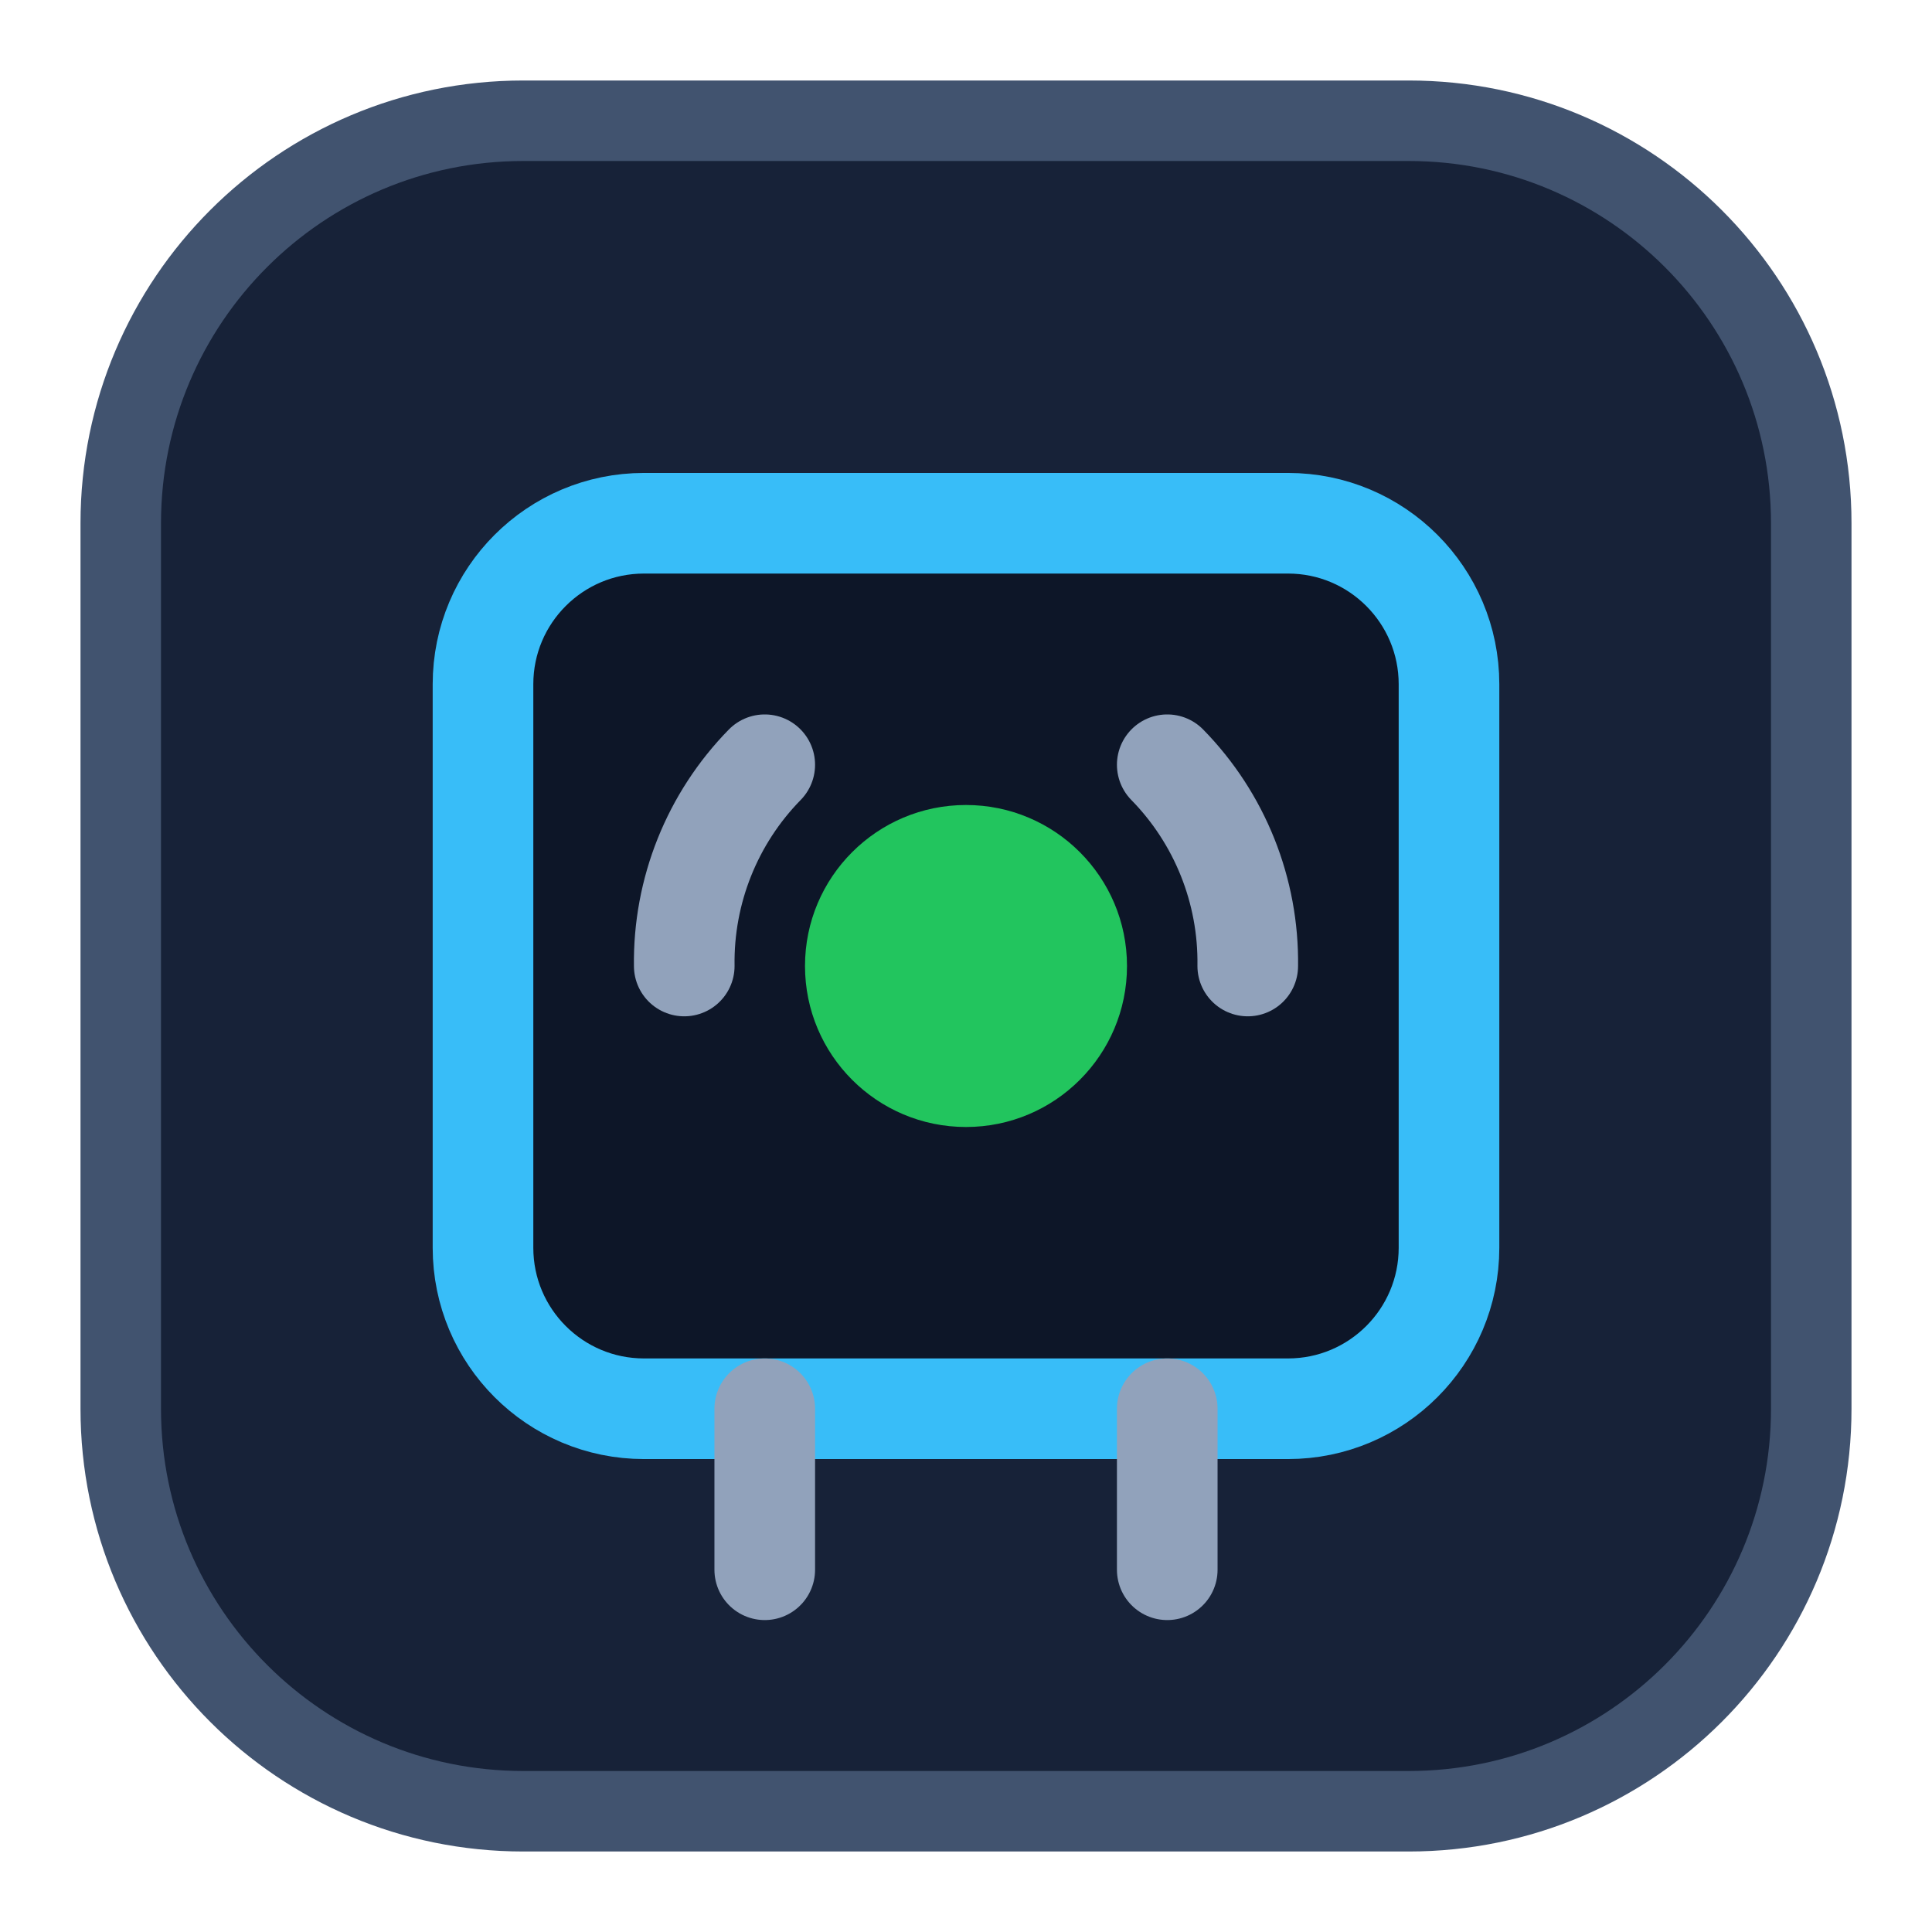
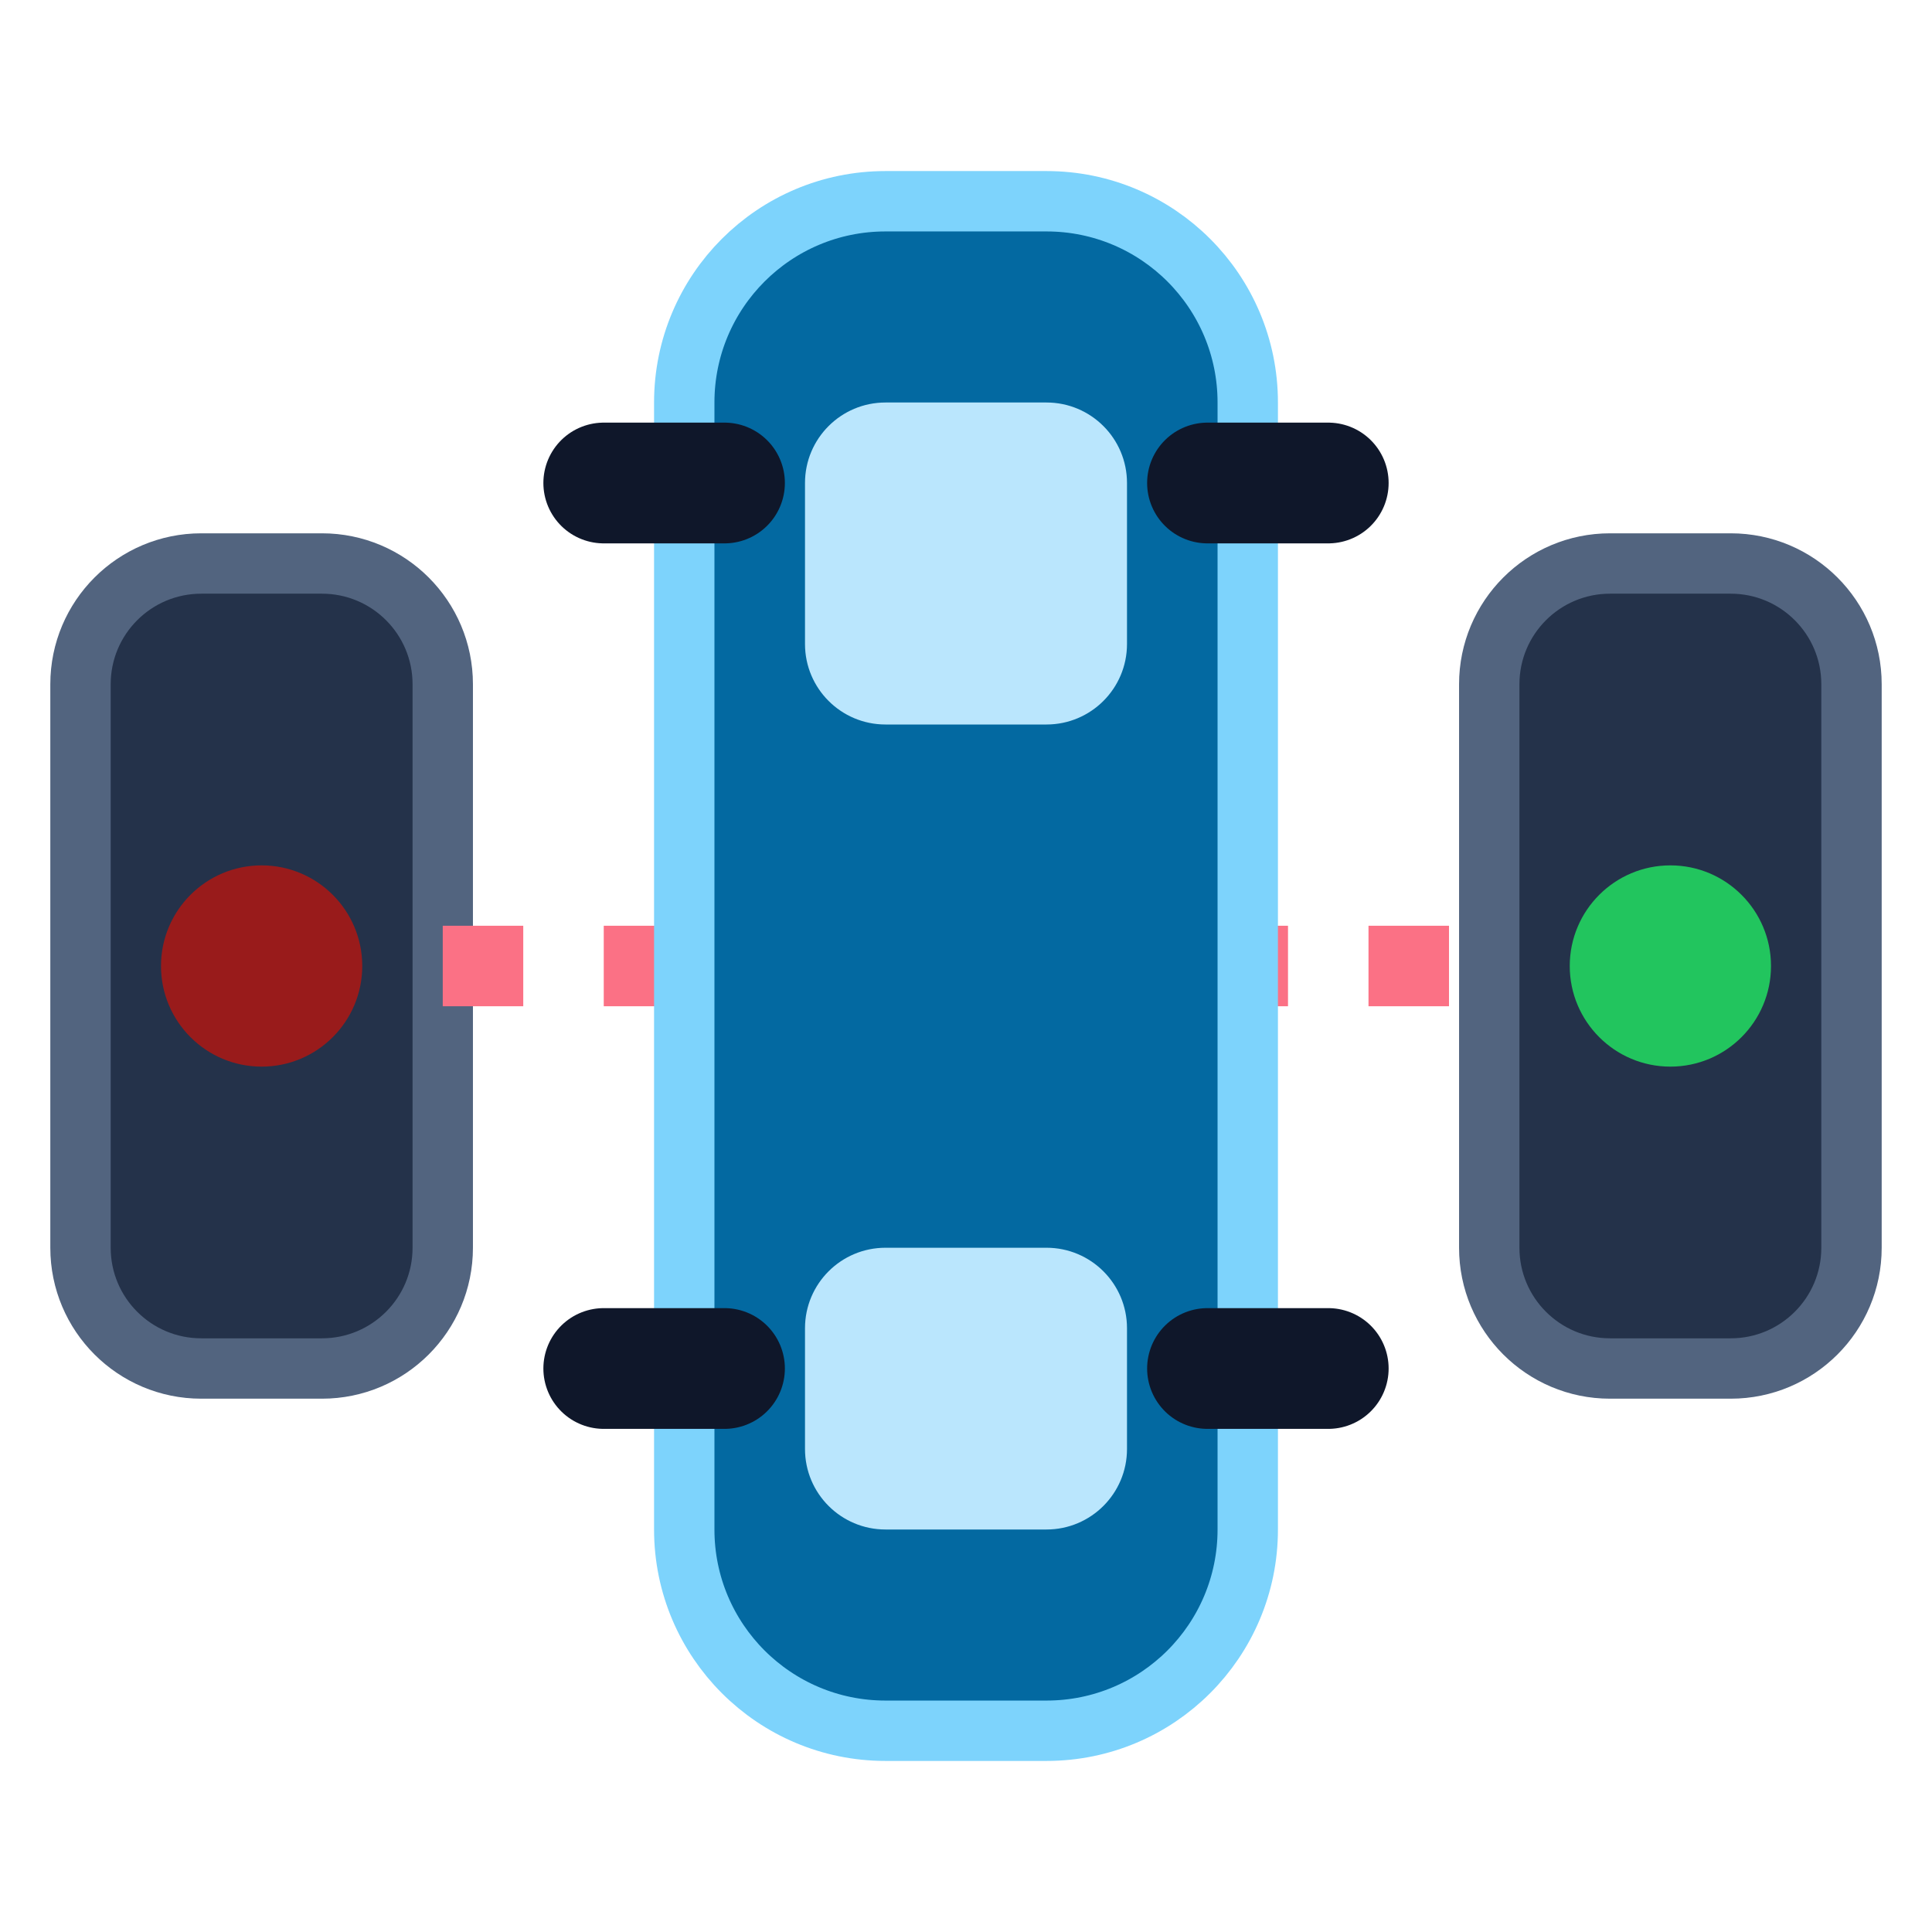
<svg xmlns="http://www.w3.org/2000/svg" viewBox="0 0 48 48">
-   <rect x="3" y="3" width="42" height="42" rx="10" fill="#172238" stroke="#41536f" stroke-width="2" />
-   <rect x="12" y="13" width="24" height="22" rx="4" fill="#0d1628" stroke="#38bdf8" stroke-width="2.5" />
-   <circle cx="24" cy="24" r="4" fill="#22c55e" />
-   <path d="M17 24a7 7 0 0 1 2-5M31 24a7 7 0 0 0-2-5M19 39v-4M29 39v-4" fill="none" stroke="#91a2bb" stroke-width="2.5" stroke-linecap="round" />
+   <rect x="2" y="14" width="9" height="20" rx="3" fill="#24324a" stroke="#52647f" stroke-width="1.5" />
+   <rect x="37" y="14" width="9" height="20" rx="3" fill="#24324a" stroke="#52647f" stroke-width="1.5" />
+   <circle cx="6.5" cy="24" r="2.5" fill="#991b1b" />
+   <circle cx="41.5" cy="24" r="2.5" fill="#22c55e" />
+   <path d="M11 24h7M30 24h7" fill="none" stroke="#fb7185" stroke-width="2" stroke-dasharray="2 2" />
+   <rect x="17" y="5" width="14" height="38" rx="5" fill="#0369a1" stroke="#7dd3fc" stroke-width="1.5" />
+   <rect x="20" y="10" width="8" height="8" rx="2" fill="#bae6fd" />
+   <rect x="20" y="31" width="8" height="7" rx="2" fill="#bae6fd" />
+   <path d="M15 12h3M30 12h3M15 34h3M30 34h3" stroke="#0f172a" stroke-width="3" stroke-linecap="round" />
</svg>
